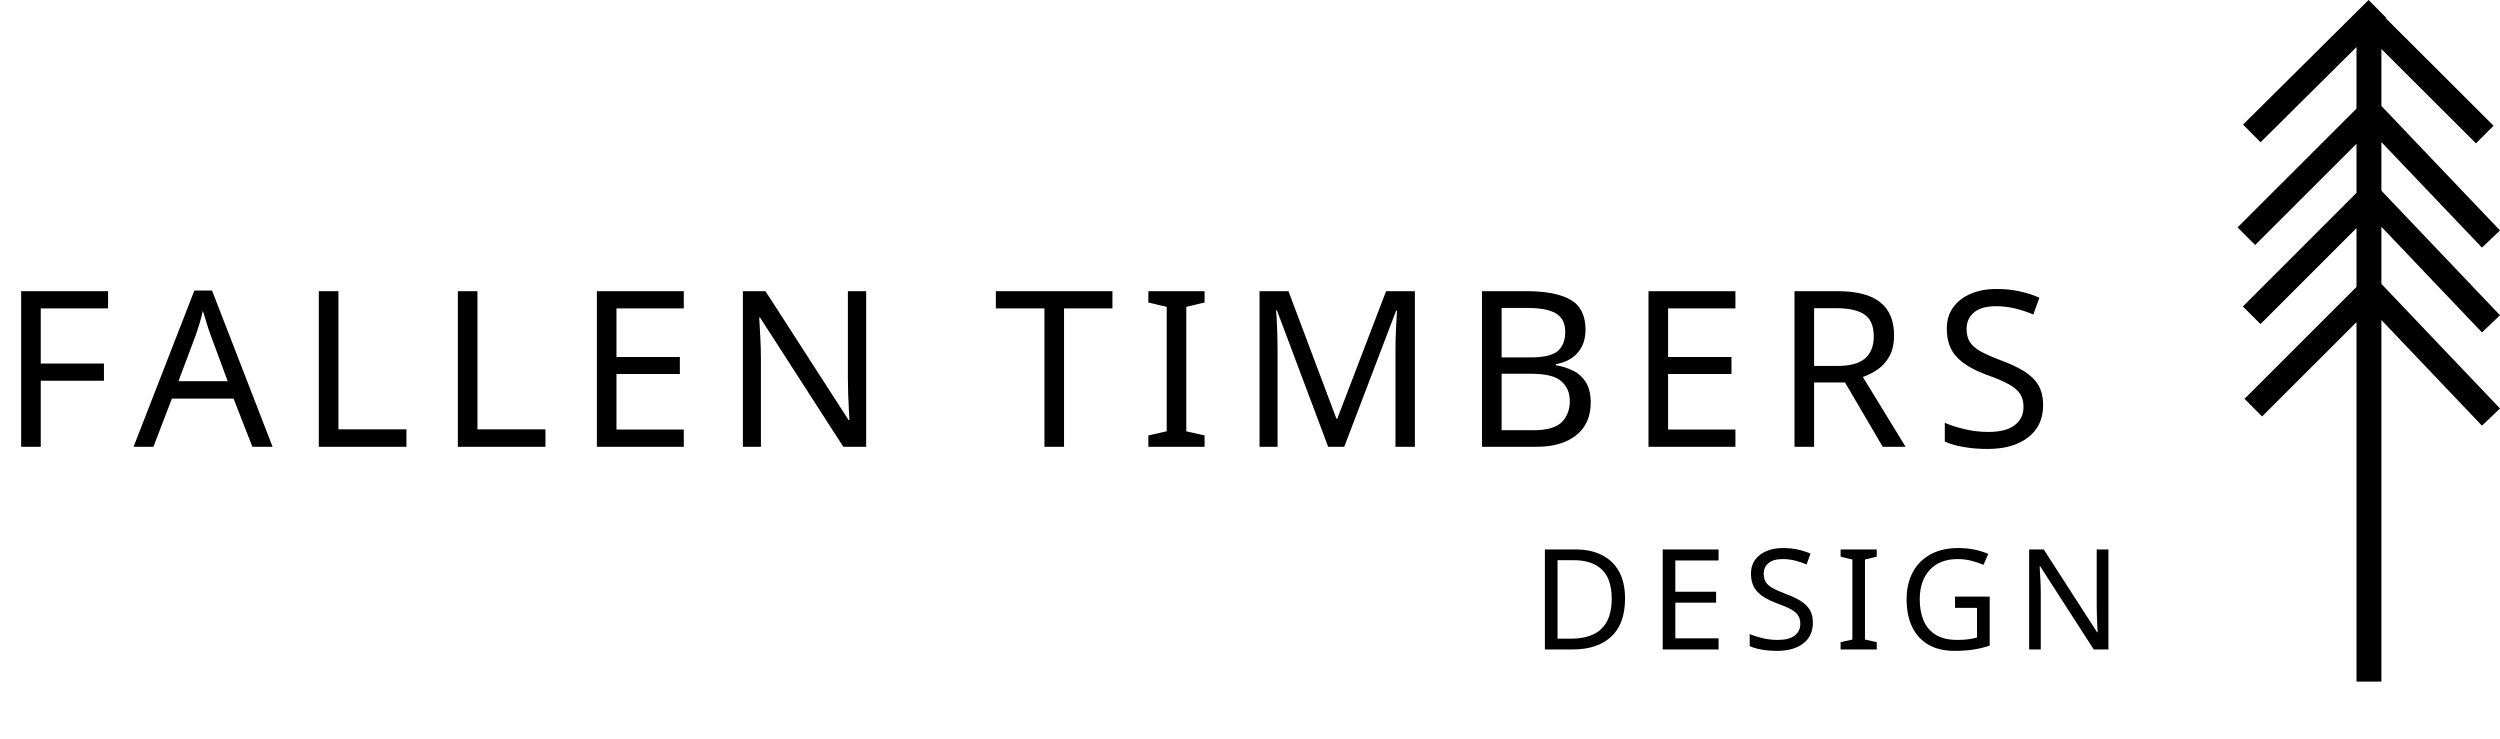
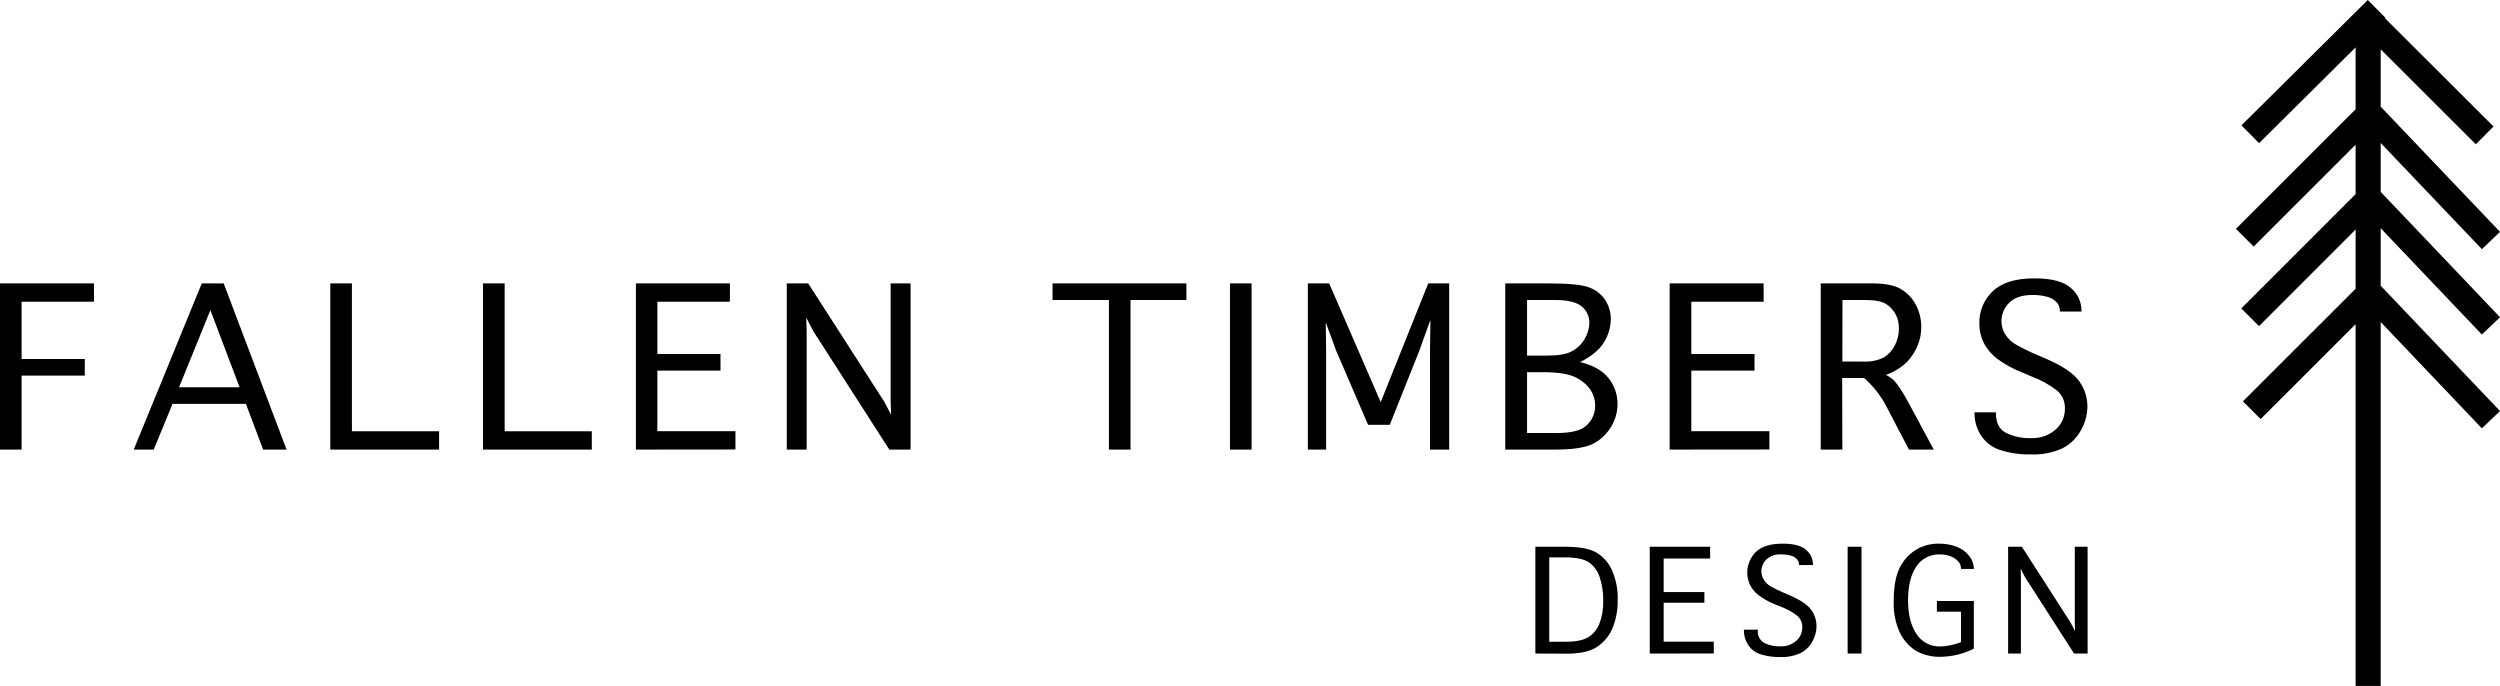
- <svg xmlns="http://www.w3.org/2000/svg" viewBox="0 0 803.1 237.35">
-   <text transform="translate(0 143.52)" style="isolation:isolate;font-size:70px;font-family:Geneva;letter-spacing:.114em">FALLEN TIMBERS </text>
-   <text transform="translate(491.92 208.63)" style="isolation:isolate;font-size:45px;font-family:Geneva;letter-spacing:.111em">DESIGN</text>
-   <path style="fill:none;stroke:#000;stroke-miterlimit:10;stroke-width:8px" d="m757.95 3.06 40.25 40.16M761 5.78v213.18M723.37 42.86 763.7 2.84M761 35.64l39.2 41.14M761 62.85l39.2 41.18M721.62 75.88 761 36.54M723.85 130.95l39.38-39.34M761 92.8l39.2 41.18M723.33 101.28l39.33-39.33" />
+ <svg xmlns="http://www.w3.org/2000/svg" viewBox="0 0 798.07 218.96">
+   <g style="isolation:isolate">
+     <path d="M0 143.52V90.47h30v5.85H6.9v18.28h20.17v5.3H6.9v23.62ZM49.08 143.52h-6.39l21.72-53.05h7l20.07 53.05H84l-5.5-14.59H55.07Zm8.08-19.89h19.33L67.16 99ZM105.44 143.52V90.47h6.9v47.21h27.83v5.84ZM154.19 143.52V90.47h6.91v47.21h27.82v5.84ZM203 143.52V90.47h30v5.85h-23.15V113H230v5.3h-20.15v19.35h24.92v5.84ZM257.51 143.52h-6.35V90.47H258l24.24 37.7 2.22 4.21-.14-4.17V90.47h6.36v53.05h-6.78l-24.31-37.86-2.21-4.28.13 4.27ZM354 143.52V95.77h-18v-5.3h42.73v5.3H360.9v47.75ZM399.54 143.52h-6.9V90.47h6.9ZM423.34 143.52h-5.84V90.47h6.81l16.45 37.9 15.17-37.9h6.69v53.05h-6.12V111.9l.13-9.46h-.13l-3.43 9.56-9.41 23.61h-6.93l-10.22-23.73-3.17-8.64h-.13l.13 8.62ZM504.43 115.58q6.29 1.55 9.11 5.19a13.1 13.1 0 0 1 2.82 8.23 14 14 0 0 1-2 7.16 14.33 14.33 0 0 1-5.53 5.36q-3.6 2-12.41 2h-15.9V90.47h14.09q9.63 0 12.93 1.38a10.42 10.42 0 0 1 5 4.08 11.16 11.16 0 0 1 1.67 6 14.2 14.2 0 0 1-2.12 7.25q-2.09 3.57-7.66 6.4Zm-16.95-2.07h6.63c3.42 0 6-.46 7.67-1.37a10.33 10.33 0 0 0 4.07-3.91 10.16 10.16 0 0 0 1.52-5.25 6.59 6.59 0 0 0-2.37-5.09c-1.59-1.41-4.44-2.12-8.57-2.12h-8.95Zm0 24.71h9.74q6.9 0 9.45-2.59a8.43 8.43 0 0 0 2.55-6.12 9.14 9.14 0 0 0-1.64-5.25 11.93 11.93 0 0 0-4.87-3.93c-2.16-1-5.52-1.52-10.1-1.52h-5.13ZM533 143.52V90.47h30v5.85h-23.08V113h20.17v5.3h-20.17v19.35h24.92v5.84ZM588.13 143.52h-6.9V90.47h16.4q6.06 0 9.1 1.75a12.54 12.54 0 0 1 4.82 5 14.89 14.89 0 0 1 1.77 7.16 15.21 15.21 0 0 1-1.19 6 17 17 0 0 1-3.35 5.16 18.44 18.44 0 0 1-6.74 4.12 11.88 11.88 0 0 1 2.58 1.81 17.69 17.69 0 0 1 2.09 2.77c.83 1.28 1.55 2.47 2.16 3.59l8.44 15.69h-7.92l-7.32-14a31.14 31.14 0 0 0-7-8.85h-7Zm0-28.1h6.75a13 13 0 0 0 6.49-1.31 9.36 9.36 0 0 0 3.51-3.84 11.53 11.53 0 0 0 1.3-5.39 9.44 9.44 0 0 0-1-4.47 8.94 8.94 0 0 0-3-3.3c-1.33-.89-3.57-1.34-6.75-1.34h-7.26ZM630.26 131.62h6.9v.38q0 4.41 3.11 6.13a17 17 0 0 0 8.27 1.73 11.18 11.18 0 0 0 7.57-2.64 8.7 8.7 0 0 0 3.06-6.94 7.12 7.12 0 0 0-2.63-5.71 31.17 31.17 0 0 0-8-4.38l-2.75-1.19a34.17 34.17 0 0 1-8.41-4.6 15.32 15.32 0 0 1-4.15-5 13.83 13.83 0 0 1-1.37-6.19A13.63 13.63 0 0 1 636.11 93q4.26-4.14 13.3-4.14 8.3 0 11.68 3.08a9.44 9.44 0 0 1 3.38 7.17v.35h-6.9v-.35a4 4 0 0 0-1-2.56 6 6 0 0 0-3.13-1.83 17.66 17.66 0 0 0-4.57-.56c-3.39 0-5.89.85-7.52 2.55a8.14 8.14 0 0 0-2.44 5.79 7.94 7.94 0 0 0 1.16 4.13 9.54 9.54 0 0 0 3.19 3.19 59 59 0 0 0 6.85 3.39l3.24 1.4q7.79 3.39 10.41 7.11a13.78 13.78 0 0 1 2.6 8 15.5 15.5 0 0 1-2.12 7.73 14.05 14.05 0 0 1-5.88 5.68 22.17 22.17 0 0 1-10 1.93 30 30 0 0 1-9.92-1.42 11.45 11.45 0 0 1-6.06-4.65 13 13 0 0 1-2.06-7.09Z" />
+   </g>
+   <g style="isolation:isolate">
+     <path d="M490.13 208.63v-34.1h9.42c4.59 0 7.94.62 10.07 1.86a12.51 12.51 0 0 1 5 5.71 21.87 21.87 0 0 1 1.79 9.35 22.85 22.85 0 0 1-1.61 9 13.48 13.48 0 0 1-4.89 6q-3.27 2.22-9.71 2.22Zm4.43-3.76h5.24q4.68 0 7.07-1.37a8.88 8.88 0 0 0 3.66-4.31 18.81 18.81 0 0 0 1.26-7.38 22.55 22.55 0 0 0-1.15-7.64 9 9 0 0 0-3.52-4.72q-2.37-1.51-7.43-1.52h-5.13ZM526.65 208.63v-34.1h19.27v3.76h-14.83V189h13v3.41h-13v12.43h16v3.76ZM556.72 201h4.44v.22a4.12 4.12 0 0 0 2 4 10.91 10.91 0 0 0 5.31 1.11 7.19 7.19 0 0 0 4.87-1.7 5.6 5.6 0 0 0 2-4.46 4.6 4.6 0 0 0-1.69-3.67 20.12 20.12 0 0 0-5.14-2.82l-1.78-.72a22.58 22.58 0 0 1-5.41-3 9.78 9.78 0 0 1-2.66-3.24 9.27 9.27 0 0 1 1.85-10.51c1.82-1.78 4.67-2.66 8.55-2.66q5.34 0 7.51 2a6.07 6.07 0 0 1 2.17 4.62v.22h-4.44v-.22a2.56 2.56 0 0 0-.67-1.65 3.75 3.75 0 0 0-2-1.17 10.86 10.86 0 0 0-2.94-.37 6.44 6.44 0 0 0-4.84 1.64 5.28 5.28 0 0 0-1.57 3.73 5 5 0 0 0 .75 2.65 6.09 6.09 0 0 0 2 2.05 37.74 37.74 0 0 0 4.4 2.18l2.09.9q5 2.18 6.69 4.57a8.89 8.89 0 0 1 1.67 5.16 10.09 10.09 0 0 1-1.36 5 9 9 0 0 1-3.78 3.64 14.14 14.14 0 0 1-6.44 1.24 19.11 19.11 0 0 1-6.38-.91 7.29 7.29 0 0 1-3.89-3 8.29 8.29 0 0 1-1.33-4.56ZM594.25 208.63h-4.43v-34.1h4.43ZM630.1 207.07a24 24 0 0 1-10.35 2.59 15.15 15.15 0 0 1-8.28-2 14.31 14.31 0 0 1-5.06-5.86 22.11 22.11 0 0 1-1.89-9.8q0-6.74 1.79-10.48a14.09 14.09 0 0 1 5.05-5.85 13.71 13.71 0 0 1 7.71-2.12 15.45 15.45 0 0 1 5.56 1 8.93 8.93 0 0 1 4 2.94 6.52 6.52 0 0 1 1.48 3.9v.22H626v-.22a3.25 3.25 0 0 0-.91-2.21 6.1 6.1 0 0 0-2.4-1.6 9.18 9.18 0 0 0-3.38-.59 8.6 8.6 0 0 0-7.59 3.89q-2.61 3.88-2.62 10.72c0 4.55.9 8.13 2.69 10.77a8.62 8.62 0 0 0 7.57 4A20 20 0 0 0 626 205v-9.73h-7.69v-3.41h11.79ZM645.13 208.63h-4.08v-34.1h4.39L661 198.76l1.42 2.71-.09-2.68v-24.26h4.09v34.1h-4.32l-15.63-24.34-1.42-2.75.08 2.74Z" />
+   </g>
+   <path style="fill:none;stroke:#000;stroke-miterlimit:10;stroke-width:8px" d="m752.93 3.06 40.25 40.16M755.98 5.78v213.18M718.35 42.86l40.33-40.02M755.98 35.64l39.2 41.14M755.98 62.85l39.2 41.18M716.6 75.88l39.38-39.34M718.83 130.95l39.38-39.34M755.98 92.8l39.2 41.18M718.31 101.28l39.33-39.33" />
</svg>
